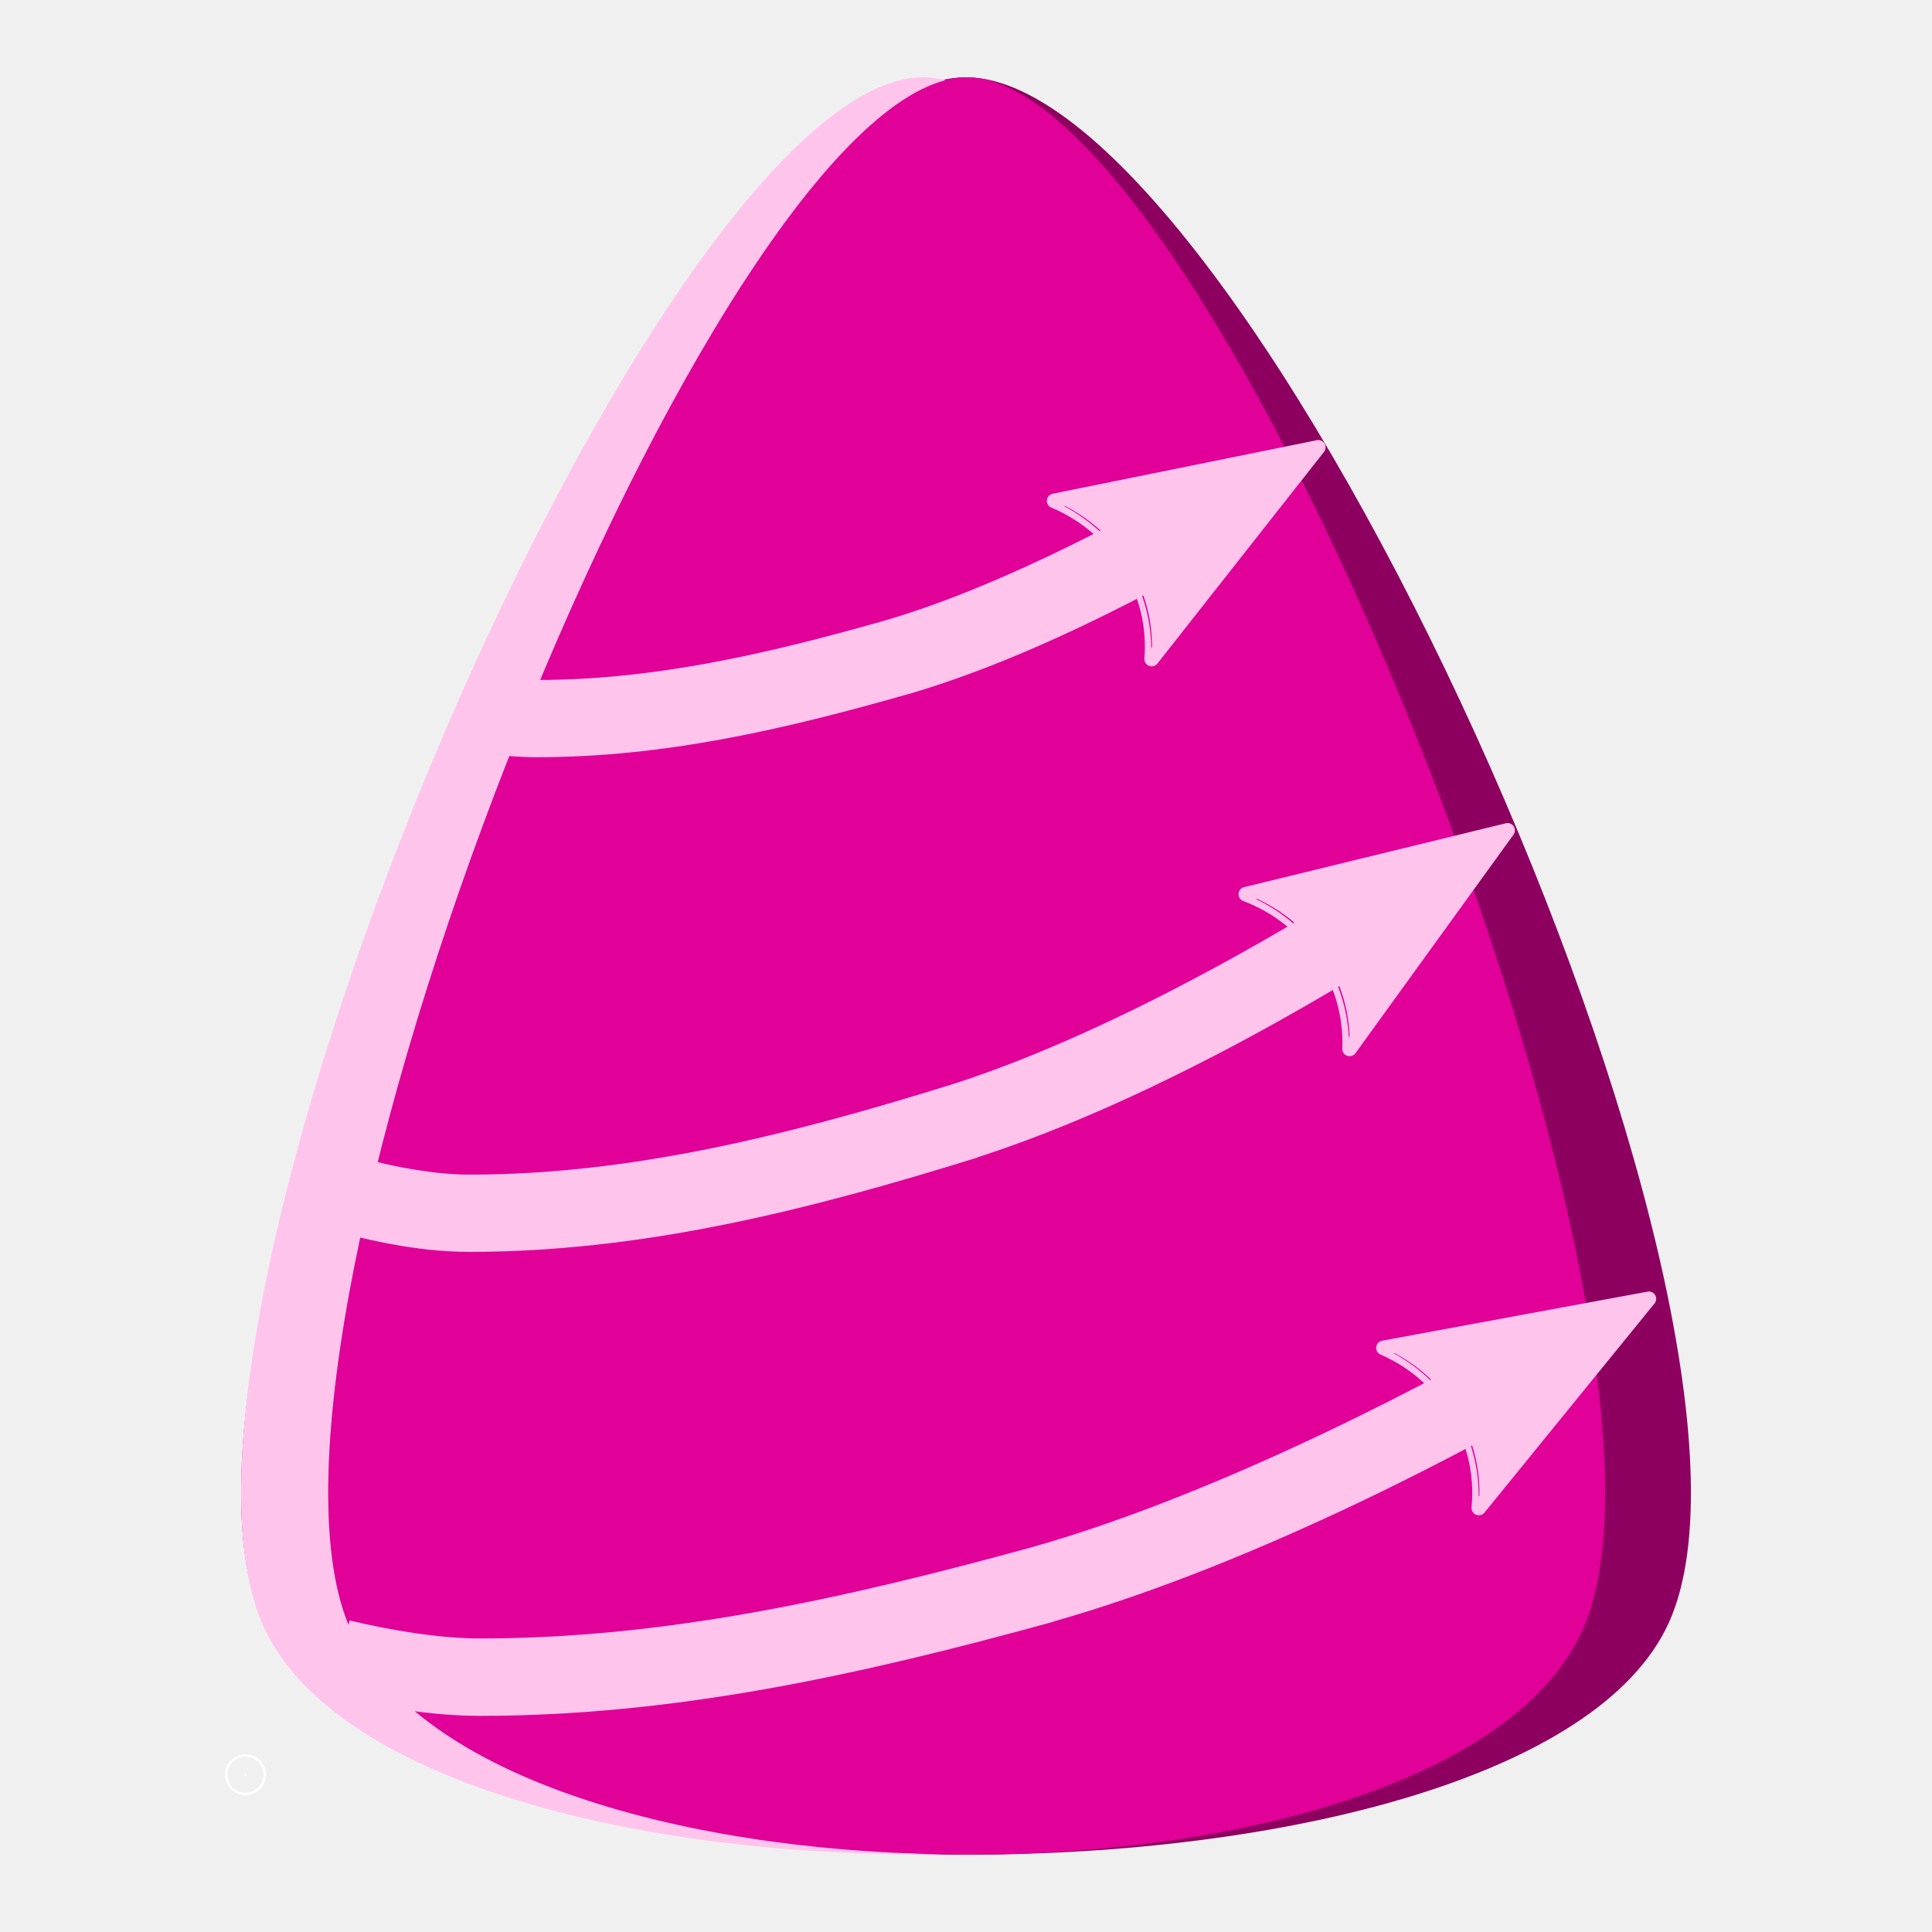
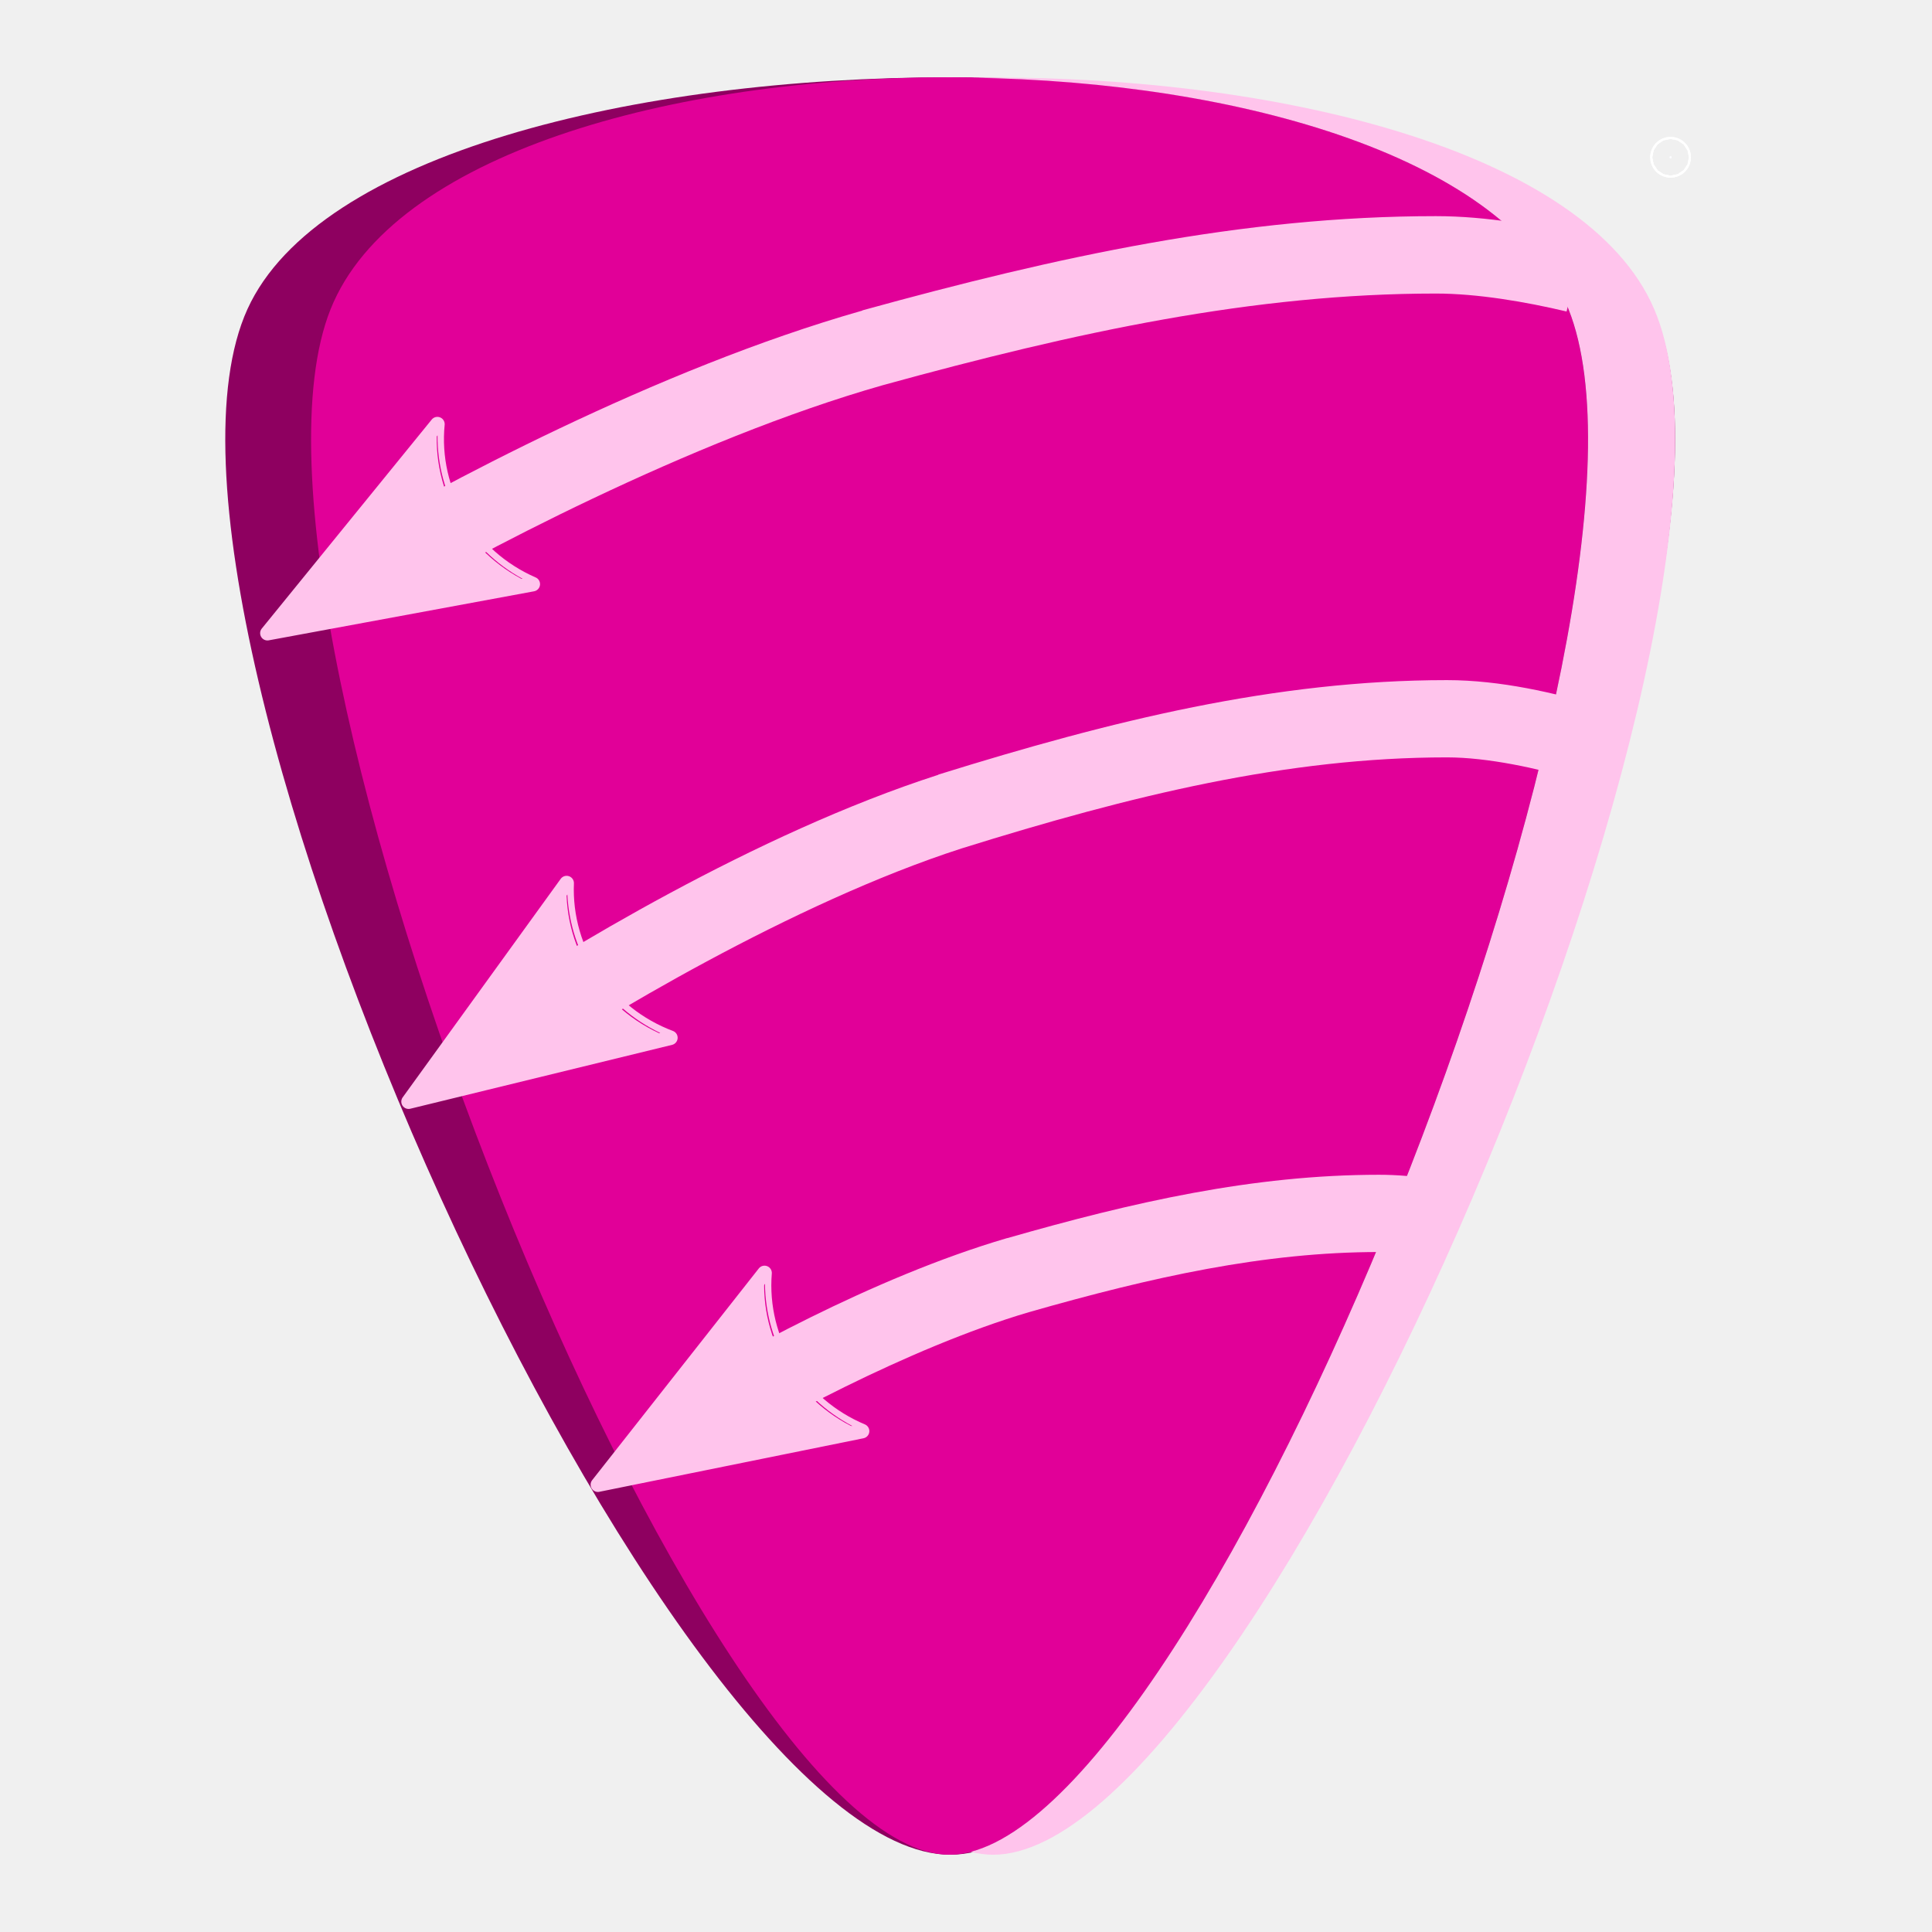
<svg xmlns="http://www.w3.org/2000/svg" width="50" height="50" version="1.1" viewBox="0 0 13.229 13.229" id="svg865">
  <defs id="defs833" />
-   <path style="fill:#8e0060;fill-opacity:1;stroke:none;stroke-width:1.775;stroke-linecap:square;stroke-linejoin:miter;stroke-miterlimit:4;stroke-dasharray:none;stroke-opacity:1" id="path9730" d="m 25,9 c 7.275,0 21.824,25.2 18.187,31.5 -3.637,6.3 -32.736,6.3 -36.373,0 C 3.176,34.2 17.725,9 25,9 Z" transform="matrix(0.26458,0,0,0.3359746,0,-2.494611)" />
-   <path style="fill:#e10098;fill-opacity:1;stroke:none;stroke-width:1.861;stroke-linecap:square;stroke-linejoin:miter;stroke-miterlimit:4;stroke-dasharray:none;stroke-opacity:1" id="path9986" d="m 25,9 c 7.275,2e-7 21.824,25.2 18.187,31.5 -3.637,6.3 -32.736,6.3 -36.373,0 C 3.176,34.2 17.725,9 25,9 Z" transform="matrix(0.2330211,0,0,0.3359746,0.7935389,-2.494611)" />
-   <circle id="path1354" style="fill:#fcfcff;stroke:#ffffff;stroke-width:0.265" cx="1.681" cy="12.152" r="0.007" />
-   <circle id="path1356" style="fill:#fcfcff;stroke:#ffffff;stroke-width:0.265" cx="1.681" cy="12.152" r="0.007" />
-   <g id="path10621">
+   <path style="fill:#8e0060;fill-opacity:1;stroke:none;stroke-width:1.775;stroke-linecap:square;stroke-linejoin:miter;stroke-miterlimit:4;stroke-dasharray:none;stroke-opacity:1" id="path9730" d="m 25,9 c 7.275,2e-7 21.824,25.2 18.187,31.5 -3.637,6.3 -32.736,6.3 -36.373,0 C 3.176,34.2 17.725,9 25,9 Z" transform="matrix(-0.26458,0,0,-0.3359746,13.12086,15.72361)" />
+   <path style="fill:#e10098;fill-opacity:1;stroke:none;stroke-width:1.861;stroke-linecap:square;stroke-linejoin:miter;stroke-miterlimit:4;stroke-dasharray:none;stroke-opacity:1" id="path9986" d="m 25,9 c 7.275,2e-7 21.824,25.2 18.187,31.5 -3.637,6.3 -32.736,6.3 -36.373,0 C 3.176,34.2 17.725,9 25,9 Z" transform="matrix(-0.2330211,0,0,-0.3359746,12.32732,15.72361)" />
+   <circle id="path1354" style="fill:#fcfcff;stroke:#ffffff;stroke-width:0.265" cx="-11.439" cy="-1.077" r="0.007" transform="scale(-1)" />
+   <circle id="path1356" style="fill:#fcfcff;stroke:#ffffff;stroke-width:0.265" cx="-11.439" cy="-1.077" r="0.007" transform="scale(-1)" />
+   <g id="path10621" transform="rotate(180,6.560431,6.6145)">
    <path style="color:#000000;fill:#ffc4ec;-inkscape-stroke:none" d="M 10.543,9.033 C 9.897,9.416 8.394,10.217 7.074,10.592 5.754,10.955 4.537,11.219 3.289,11.219 c -0.284,0 -0.613,-0.056 -0.895,-0.123 l -0.123,0.514 c 0.305,0.073 0.666,0.139 1.018,0.139 1.322,0 2.588,-0.276 3.926,-0.645 l 0.002,-0.002 C 8.625,10.702 10.137,9.889 10.812,9.488 Z" id="path3868" />
    <g id="g3858">
      <g id="path3860">
        <path style="color:#000000;fill:#ffc4ec;fill-rule:evenodd;stroke-width:0.099;stroke-linejoin:round;-inkscape-stroke:none" d="M 9.475,9.229 11.292,8.893 10.125,10.326 C 10.172,9.861 9.907,9.419 9.475,9.229 Z" id="path3864" />
-         <path style="color:#000000;fill:#ffc4ec;fill-rule:evenodd;stroke-linejoin:round;-inkscape-stroke:none" d="M 11.283,8.844 9.465,9.18 a 0.05,0.05 0 0 0 -0.01,0.096 c 0.414,0.181 0.665,0.603 0.621,1.047 a 0.05,0.05 0 0 0 0.088,0.035 L 11.33,8.924 A 0.05,0.05 0 0 0 11.283,8.844 Z M 11.168,8.965 10.125,10.248 C 10.127,9.836 9.908,9.466 9.543,9.266 Z" id="path3866" />
+         <path style="color:#000000;fill:#ffc4ec;fill-rule:evenodd;stroke-linejoin:round;-inkscape-stroke:none" d="M 11.283,8.844 9.465,9.18 a 0.05,0.05 0 0 0 -0.01,0.096 C 9.869,9.457 10.12,9.879 10.076,10.322 a 0.05,0.05 0 0 0 0.088,0.035 l 1.166,-1.434 A 0.05,0.05 0 0 0 11.283,8.844 Z M 11.168,8.965 10.125,10.248 C 10.127,9.836 9.908,9.466 9.543,9.266 Z" id="path3866" />
      </g>
    </g>
  </g>
-   <g id="path10621-1">
+   <g id="path10621-1" transform="rotate(180,6.560431,6.6145)">
    <path style="color:#000000;fill:#ffc4ec;-inkscape-stroke:none" d="M 9.586,5.865 C 9.018,6.247 7.69,7.048 6.535,7.42 5.372,7.783 4.305,8.043 3.213,8.043 c -0.28,0 -0.621,-0.075 -0.889,-0.154 L 2.176,8.396 c 0.294,0.087 0.668,0.176 1.037,0.176 1.176,0 2.298,-0.278 3.48,-0.646 h 0.002 v -0.002 C 7.947,7.521 9.283,6.706 9.881,6.305 Z" id="path3920" />
    <g id="g3910">
      <g id="path3912">
        <path style="color:#000000;fill:#ffc4ec;fill-rule:evenodd;stroke-width:0.099;stroke-linejoin:round;-inkscape-stroke:none" d="M 8.53,6.122 10.325,5.684 9.241,7.181 C 9.261,6.714 8.973,6.287 8.53,6.122 Z" id="path3916" />
        <path style="color:#000000;fill:#ffc4ec;fill-rule:evenodd;stroke-linejoin:round;-inkscape-stroke:none" d="m 10.312,5.637 -1.795,0.438 a 0.05,0.05 0 0 0 -0.006,0.094 c 0.423,0.158 0.699,0.566 0.68,1.012 a 0.05,0.05 0 0 0 0.09,0.031 L 10.365,5.713 A 0.05,0.05 0 0 0 10.312,5.637 Z M 10.205,5.766 9.236,7.104 C 9.215,6.692 8.975,6.336 8.6,6.156 Z" id="path3918" />
      </g>
    </g>
  </g>
-   <g id="path10621-9">
-     <path style="color:#000000;fill:#ffc4ec;-inkscape-stroke:none" d="M 8.281,3.215 C 7.872,3.467 6.907,3.999 6.076,4.244 5.233,4.485 4.464,4.656 3.678,4.656 c -0.086,0 -0.183,-0.008 -0.279,-0.023 L 3.316,5.156 c 0.117,0.018 0.239,0.029 0.361,0.029 0.863,0 1.685,-0.187 2.547,-0.434 h 0.002 C 7.147,4.481 8.12,3.934 8.559,3.664 Z" id="path3991" />
+   <g id="path10621-9" transform="rotate(180,6.560431,6.6145)">
+     <path style="color:#000000;fill:#ffc4ec;-inkscape-stroke:none" d="M 8.281,3.215 C 7.872,3.467 6.907,3.999 6.076,4.244 5.233,4.485 4.464,4.656 3.678,4.656 3.592,4.656 3.495,4.648 3.398,4.633 L 3.316,5.156 c 0.117,0.018 0.239,0.029 0.361,0.029 0.863,0 1.685,-0.187 2.547,-0.434 h 0.002 C 7.147,4.481 8.12,3.934 8.559,3.664 Z" id="path3991" />
    <g id="g3981">
      <g id="path3983">
        <path style="color:#000000;fill:#ffc4ec;fill-rule:evenodd;stroke-width:0.099;stroke-linejoin:round;-inkscape-stroke:none" d="M 7.216,3.429 9.027,3.062 7.885,4.515 C 7.923,4.049 7.652,3.611 7.216,3.429 Z" id="path3987" />
        <path style="color:#000000;fill:#ffc4ec;fill-rule:evenodd;stroke-linejoin:round;-inkscape-stroke:none" d="M 9.018,3.014 7.207,3.381 a 0.05,0.05 0 0 0 -0.01,0.094 c 0.417,0.174 0.675,0.591 0.639,1.035 a 0.05,0.05 0 0 0 0.088,0.035 L 9.066,3.094 a 0.05,0.05 0 0 0 -0.049,-0.08 z m -0.113,0.125 L 7.883,4.438 C 7.878,4.025 7.653,3.66 7.285,3.465 Z" id="path3989" />
      </g>
    </g>
  </g>
-   <path id="path1656" style="fill:#ffc4ec;stroke-width:1.968;stroke-linecap:square;fill-opacity:1" d="M 23.891 2 C 17.047 2 3.357 34 6.779 42 C 8.534 46.101 16.583 48.094 24.473 47.99 C 17.45 47.892 10.561 45.899 9 42 C 5.885 34.221 17.915 3.75 24.473 2.076 C 24.274 2.029 24.08 2 23.891 2 z M 41.395 40.568 C 41.383 40.641 41.37 40.712 41.357 40.783 C 41.371 40.713 41.383 40.641 41.395 40.568 z " transform="scale(0.26458)" />
+   <path id="path1656" style="fill:#ffc4ec;fill-opacity:1;stroke-width:0.521;stroke-linecap:square" d="m 6.8,12.7 c 1.811,0 5.433,-8.467 4.527,-10.583 C 10.863,1.032 8.733,0.504 6.646,0.532 8.504,0.558 10.327,1.085 10.74,2.117 11.564,4.175 8.381,12.237 6.646,12.68 c 0.053,0.013 0.104,0.02 0.154,0.02 z M 2.169,2.495 c 0.003,-0.019 0.006,-0.038 0.01,-0.057 -0.004,0.019 -0.007,0.038 -0.01,0.057 z" />
</svg>
